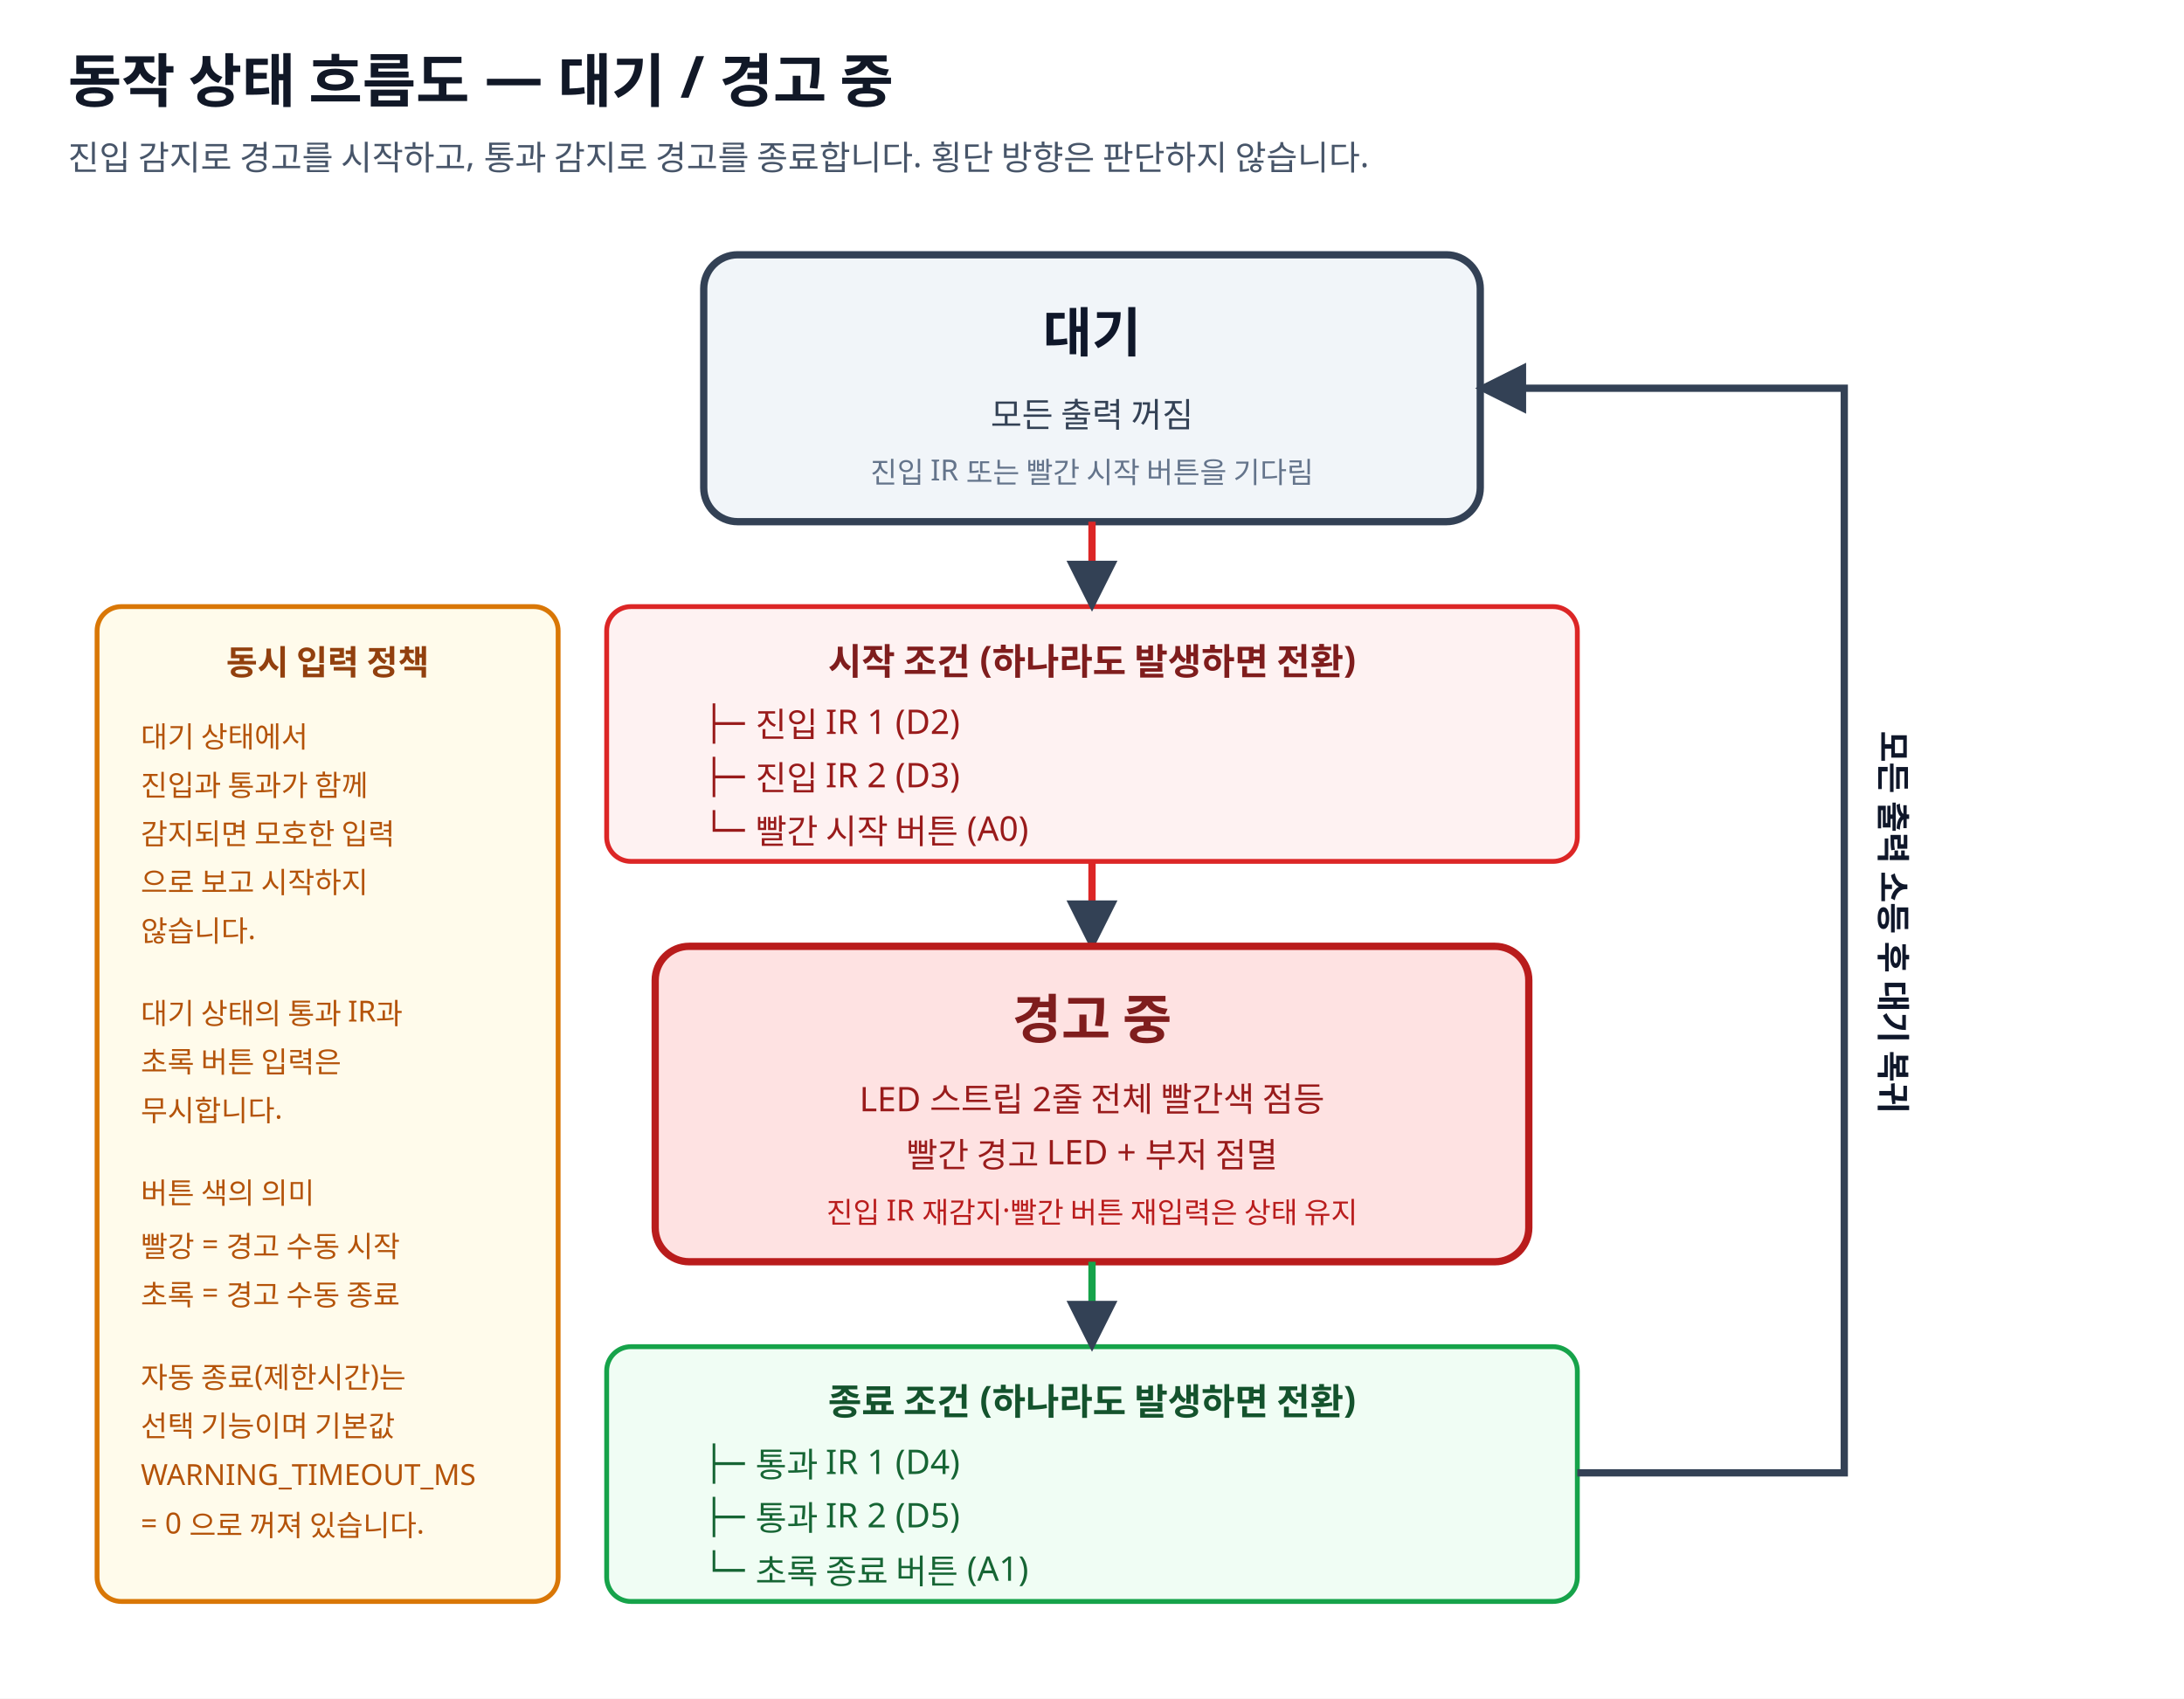
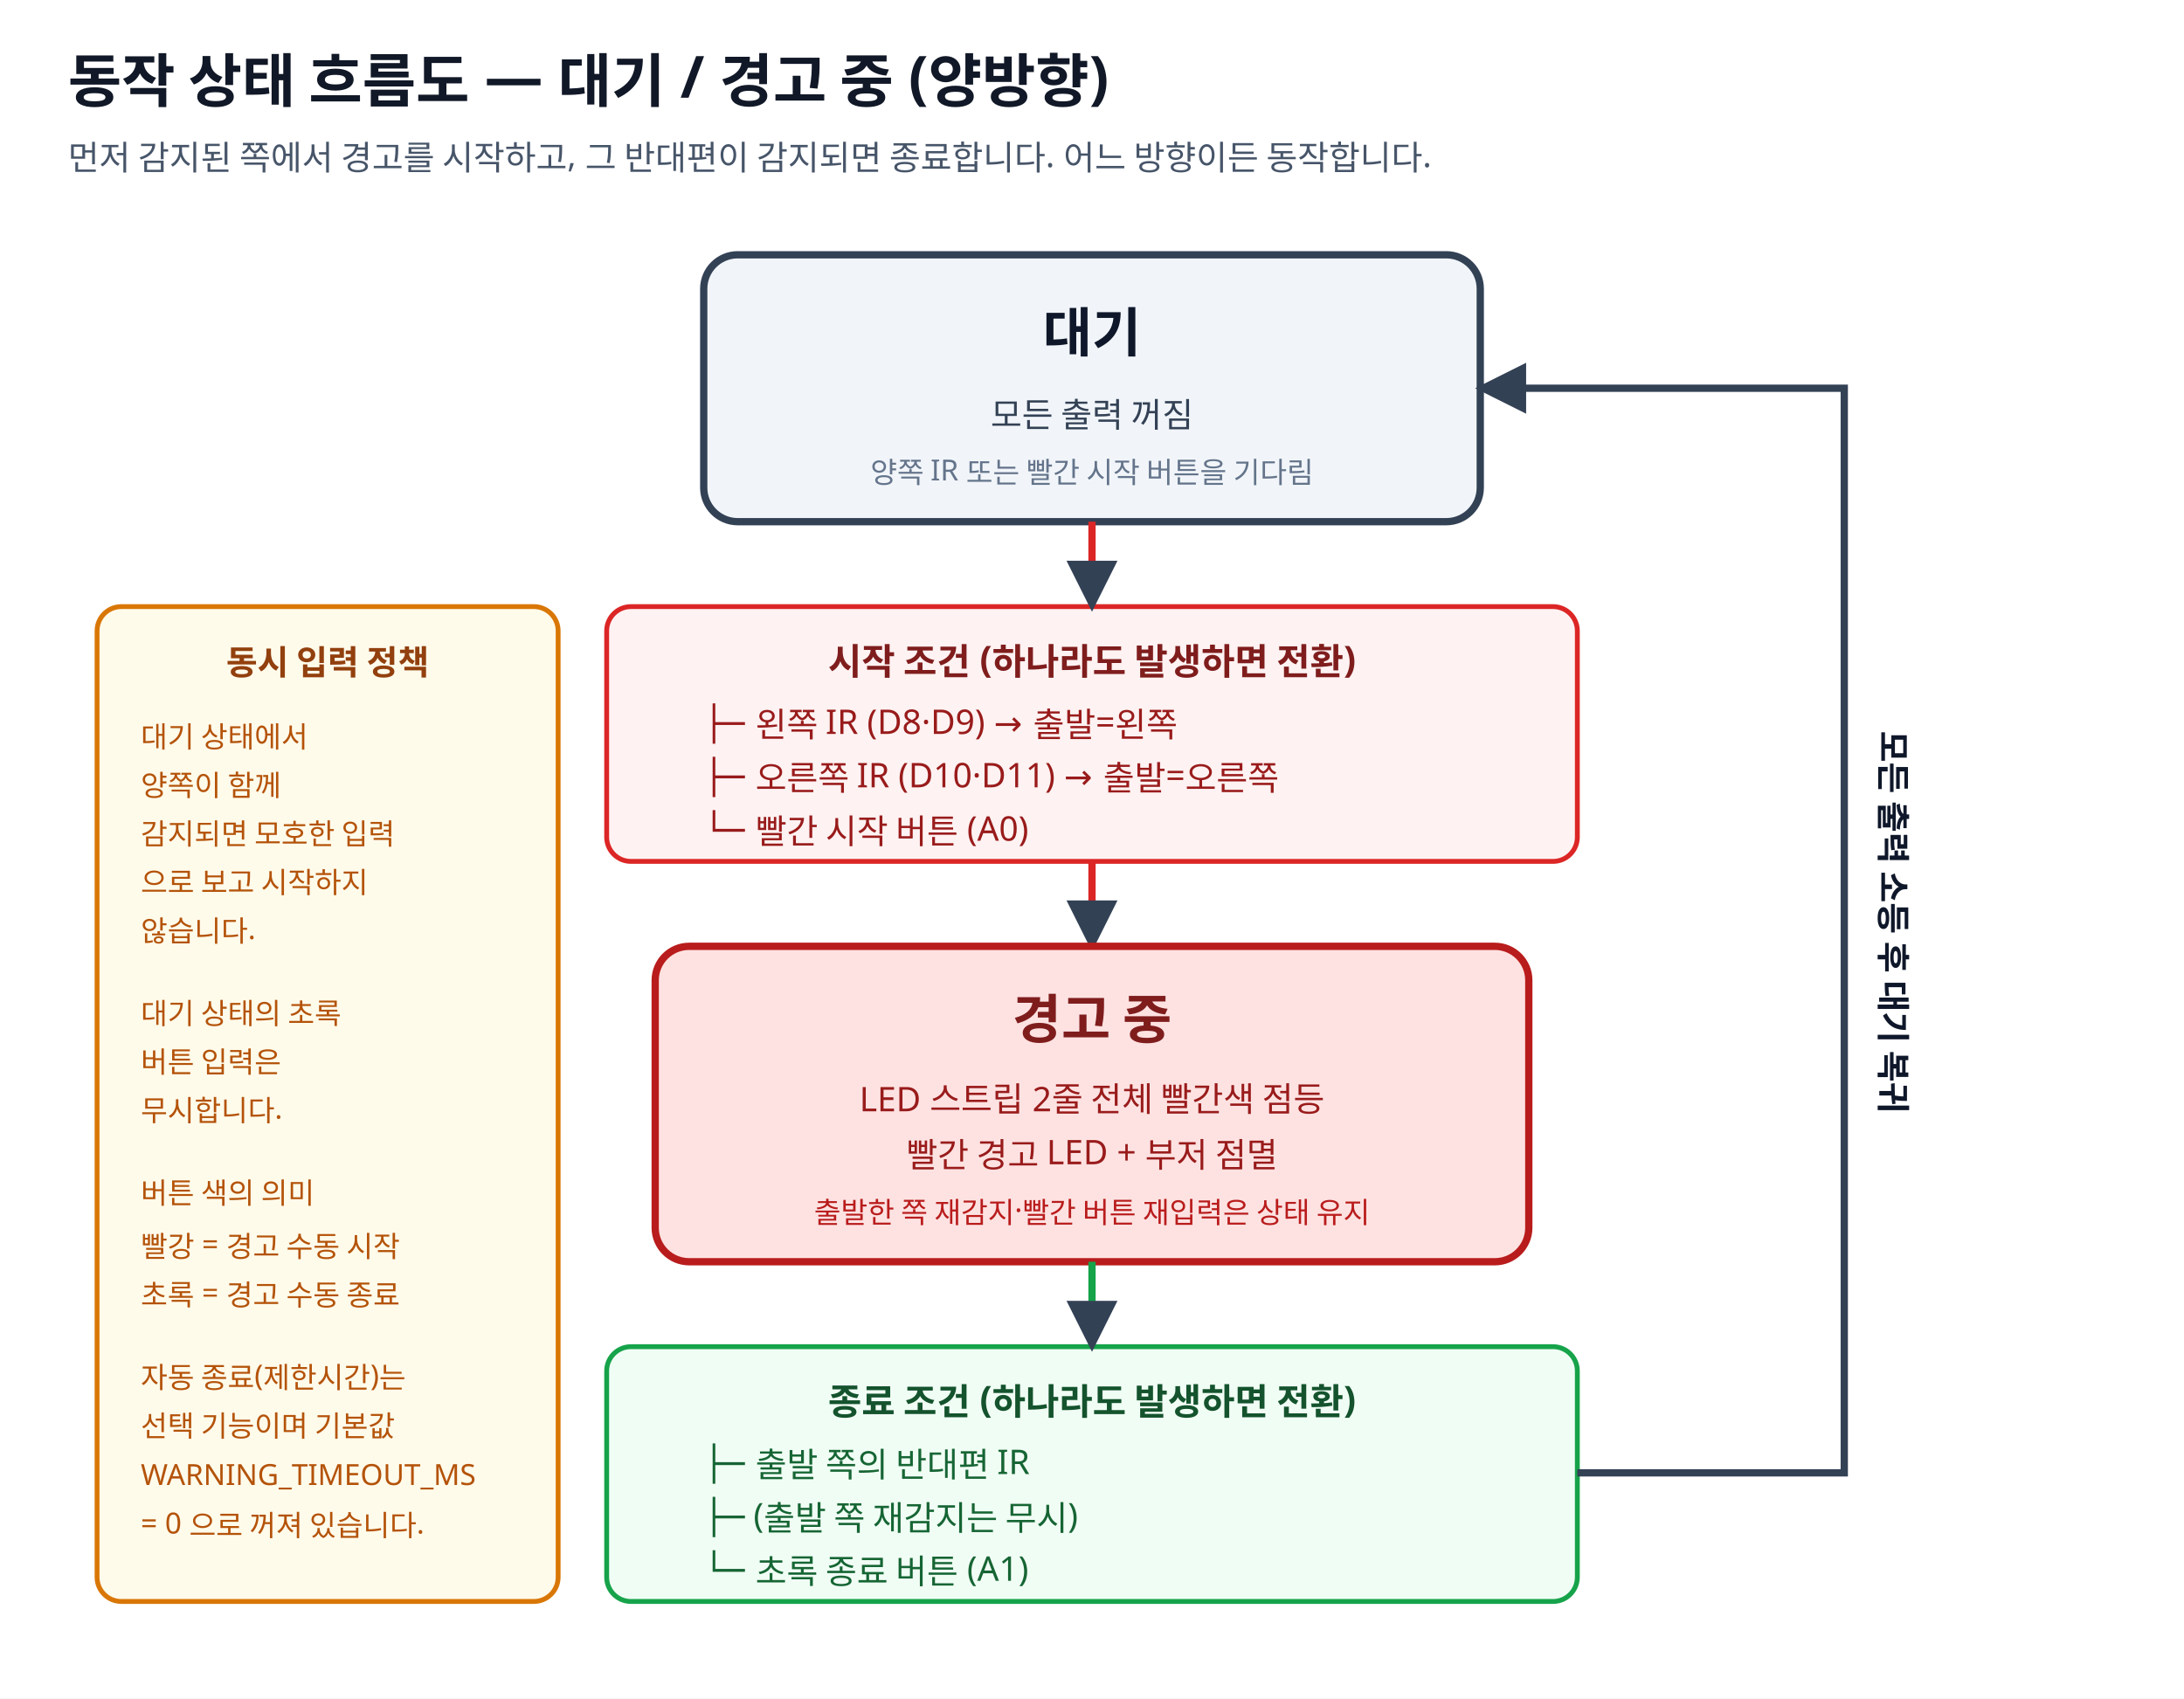
<svg xmlns="http://www.w3.org/2000/svg" viewBox="0 0 900 700" width="900" height="700" font-family="Malgun Gothic, Noto Sans KR, sans-serif">
  <rect width="900" height="700" fill="#ffffff" />
-   <text x="28" y="42" font-size="24" font-weight="bold" fill="#111827">동작 상태 흐름도 — 대기 / 경고 중</text>
-   <text x="28" y="70" font-size="14" fill="#475569">진입 감지로 경고를 시작하고, 통과 감지로 경고를 종료합니다. 횡단 방향은 판단하지 않습니다.</text>
+   <text x="28" y="42" font-size="24" font-weight="bold" fill="#111827">동작 상태 흐름도 — 대기 / 경고 중 (양방향)</text>
+   <text x="28" y="70" font-size="14" fill="#475569">먼저 감지된 쪽에서 경고를 시작하고, 그 반대편이 감지되면 종료합니다. 어느 방향이든 동작합니다.</text>
  <defs>
    <marker id="arrow" viewBox="0 0 10 10" refX="9" refY="5" markerWidth="7" markerHeight="7" orient="auto-start-reverse">
      <path d="M0 0 L10 5 L0 10 z" fill="#334155" />
    </marker>
  </defs>
  <rect x="290" y="105" width="320" height="110" rx="14" fill="#f1f5f9" stroke="#334155" stroke-width="3" />
  <text x="450" y="145" font-size="22" font-weight="bold" fill="#0f172a" text-anchor="middle">대기</text>
  <text x="450" y="176" font-size="14" fill="#334155" text-anchor="middle">모든 출력 꺼짐</text>
-   <text x="450" y="199" font-size="12" fill="#64748b" text-anchor="middle">진입 IR 또는 빨간 시작 버튼을 기다림</text>
+   <text x="450" y="199" font-size="12" fill="#64748b" text-anchor="middle">양쪽 IR 또는 빨간 시작 버튼을 기다림</text>
  <rect x="250" y="250" width="400" height="105" rx="10" fill="#fef2f2" stroke="#dc2626" stroke-width="2" />
  <text x="450" y="278" font-size="15" font-weight="bold" fill="#7f1d1d" text-anchor="middle">시작 조건 (하나라도 발생하면 전환)</text>
-   <text x="290" y="303" font-size="14" fill="#991b1b">├─ 진입 IR 1 (D2)</text>
-   <text x="290" y="325" font-size="14" fill="#991b1b">├─ 진입 IR 2 (D3)</text>
+   <text x="290" y="303" font-size="14" fill="#991b1b">├─ 왼쪽 IR (D8·D9)  → 출발=왼쪽</text>
+   <text x="290" y="325" font-size="14" fill="#991b1b">├─ 오른쪽 IR (D10·D11) → 출발=오른쪽</text>
  <text x="290" y="347" font-size="14" fill="#991b1b">└─ 빨간 시작 버튼 (A0)</text>
  <path d="M450 215 V250" fill="none" stroke="#dc2626" stroke-width="3" marker-end="url(#arrow)" />
  <path d="M450 355 V390" fill="none" stroke="#dc2626" stroke-width="3" marker-end="url(#arrow)" />
  <rect x="270" y="390" width="360" height="130" rx="14" fill="#fee2e2" stroke="#b91c1c" stroke-width="3" />
  <text x="450" y="428" font-size="22" font-weight="bold" fill="#7f1d1d" text-anchor="middle">경고 중</text>
  <text x="450" y="458" font-size="14" fill="#991b1b" text-anchor="middle">LED 스트립 2줄 전체 빨간색 점등</text>
  <text x="450" y="481" font-size="14" fill="#991b1b" text-anchor="middle">빨간 경고 LED + 부저 점멸</text>
-   <text x="450" y="504" font-size="12" fill="#b91c1c" text-anchor="middle">진입 IR 재감지·빨간 버튼 재입력은 상태 유지</text>
+   <text x="450" y="504" font-size="12" fill="#b91c1c" text-anchor="middle">출발한 쪽 재감지·빨간 버튼 재입력은 상태 유지</text>
  <rect x="250" y="555" width="400" height="105" rx="10" fill="#f0fdf4" stroke="#16a34a" stroke-width="2" />
  <text x="450" y="583" font-size="15" font-weight="bold" fill="#14532d" text-anchor="middle">종료 조건 (하나라도 발생하면 전환)</text>
-   <text x="290" y="608" font-size="14" fill="#166534">├─ 통과 IR 1 (D4)</text>
-   <text x="290" y="630" font-size="14" fill="#166534">├─ 통과 IR 2 (D5)</text>
+   <text x="290" y="608" font-size="14" fill="#166534">├─ 출발 쪽의 반대편 IR</text>
+   <text x="290" y="630" font-size="14" fill="#166534">├─ (출발 쪽 재감지는 무시)</text>
  <text x="290" y="652" font-size="14" fill="#166534">└─ 초록 종료 버튼 (A1)</text>
  <path d="M450 520 V555" fill="none" stroke="#16a34a" stroke-width="3" marker-end="url(#arrow)" />
  <path d="M650 607 H760 V160 H610" fill="none" stroke="#334155" stroke-width="3" marker-end="url(#arrow)" />
  <text x="775" y="380" font-size="14" font-weight="bold" fill="#0f172a" text-anchor="middle" transform="rotate(90 775 380)">모든 출력 소등 후 대기 복귀</text>
  <rect x="40" y="250" width="190" height="410" rx="10" fill="#fffbeb" stroke="#d97706" stroke-width="2" />
  <text x="135" y="278" font-size="14" font-weight="bold" fill="#92400e" text-anchor="middle">동시 입력 정책</text>
  <text x="58" y="308" font-size="12" fill="#b45309">대기 상태에서</text>
-   <text x="58" y="328" font-size="12" fill="#b45309">진입과 통과가 함께</text>
+   <text x="58" y="328" font-size="12" fill="#b45309">양쪽이 함께</text>
  <text x="58" y="348" font-size="12" fill="#b45309">감지되면 모호한 입력</text>
  <text x="58" y="368" font-size="12" fill="#b45309">으로 보고 시작하지</text>
  <text x="58" y="388" font-size="12" fill="#b45309">않습니다.</text>
-   <text x="58" y="422" font-size="12" fill="#b45309">대기 상태의 통과 IR과</text>
-   <text x="58" y="442" font-size="12" fill="#b45309">초록 버튼 입력은</text>
+   <text x="58" y="422" font-size="12" fill="#b45309">대기 상태의 초록</text>
+   <text x="58" y="442" font-size="12" fill="#b45309">버튼 입력은</text>
  <text x="58" y="462" font-size="12" fill="#b45309">무시합니다.</text>
  <text x="58" y="496" font-size="12" fill="#b45309">버튼 색의 의미</text>
  <text x="58" y="518" font-size="12" fill="#b45309">빨강 = 경고 수동 시작</text>
  <text x="58" y="538" font-size="12" fill="#b45309">초록 = 경고 수동 종료</text>
  <text x="58" y="572" font-size="12" fill="#b45309">자동 종료(제한시간)는</text>
  <text x="58" y="592" font-size="12" fill="#b45309">선택 기능이며 기본값</text>
  <text x="58" y="612" font-size="12" fill="#b45309">WARNING_TIMEOUT_MS</text>
  <text x="58" y="632" font-size="12" fill="#b45309">= 0 으로 꺼져 있습니다.</text>
</svg>
